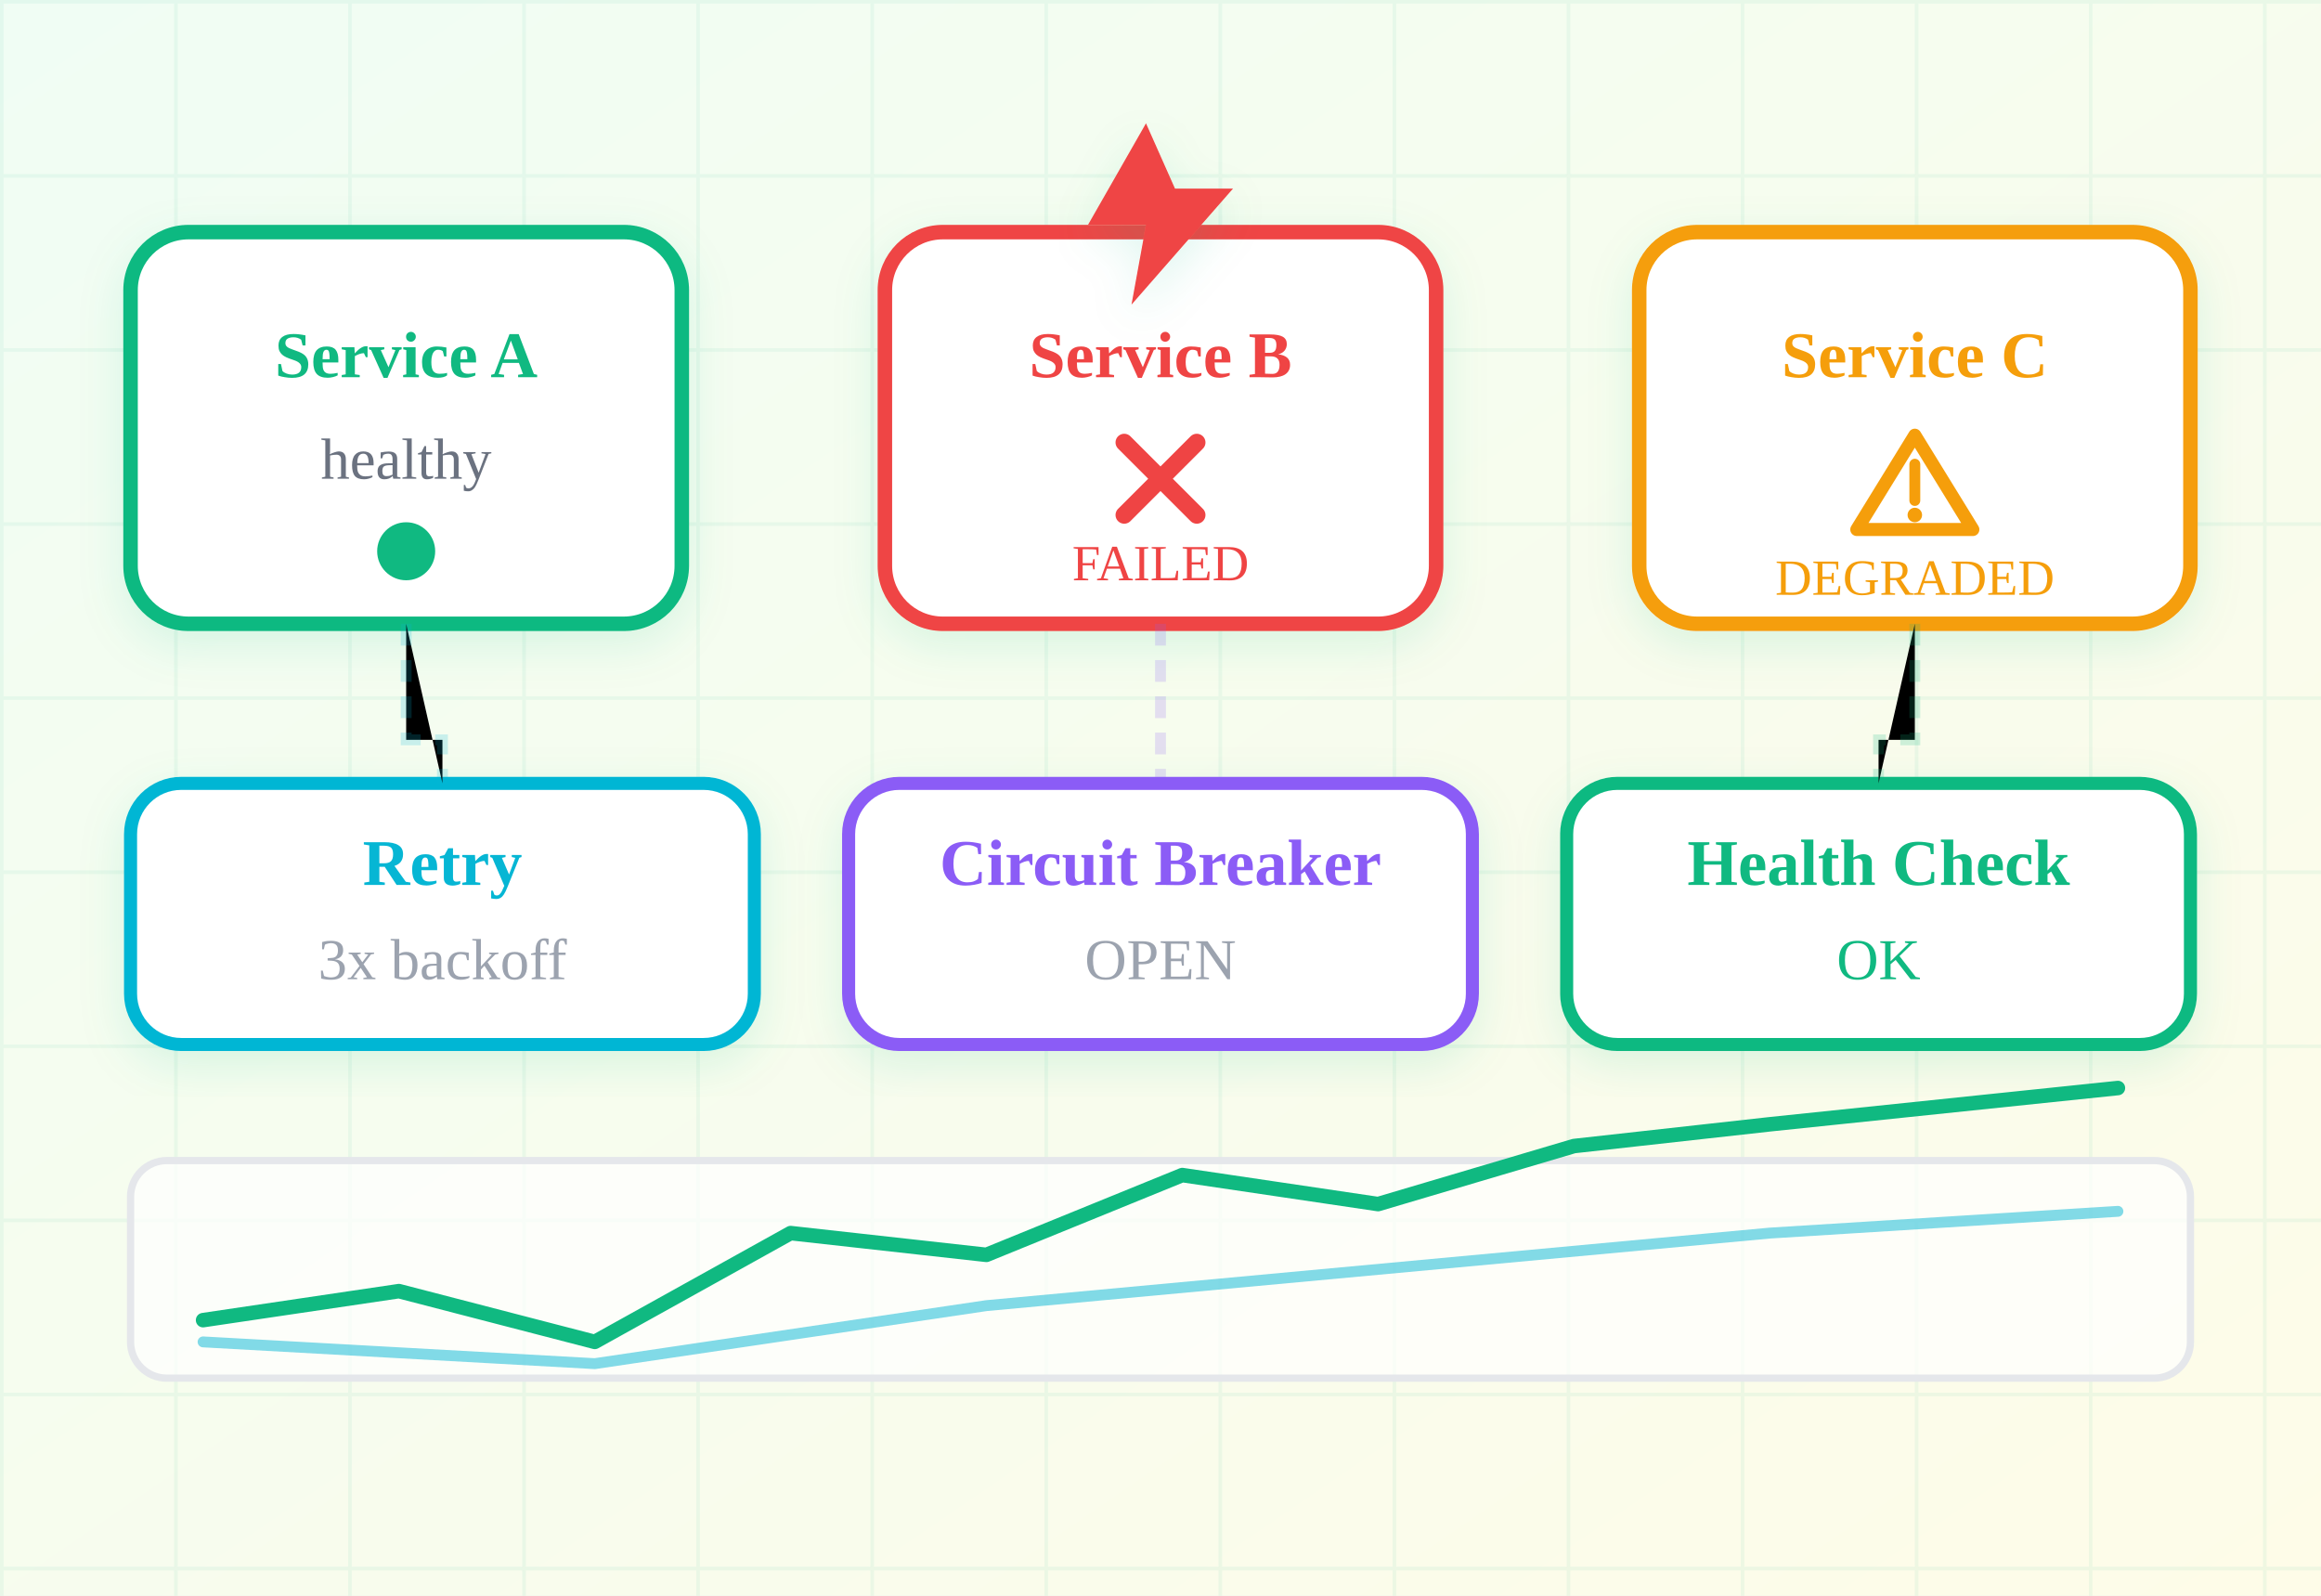
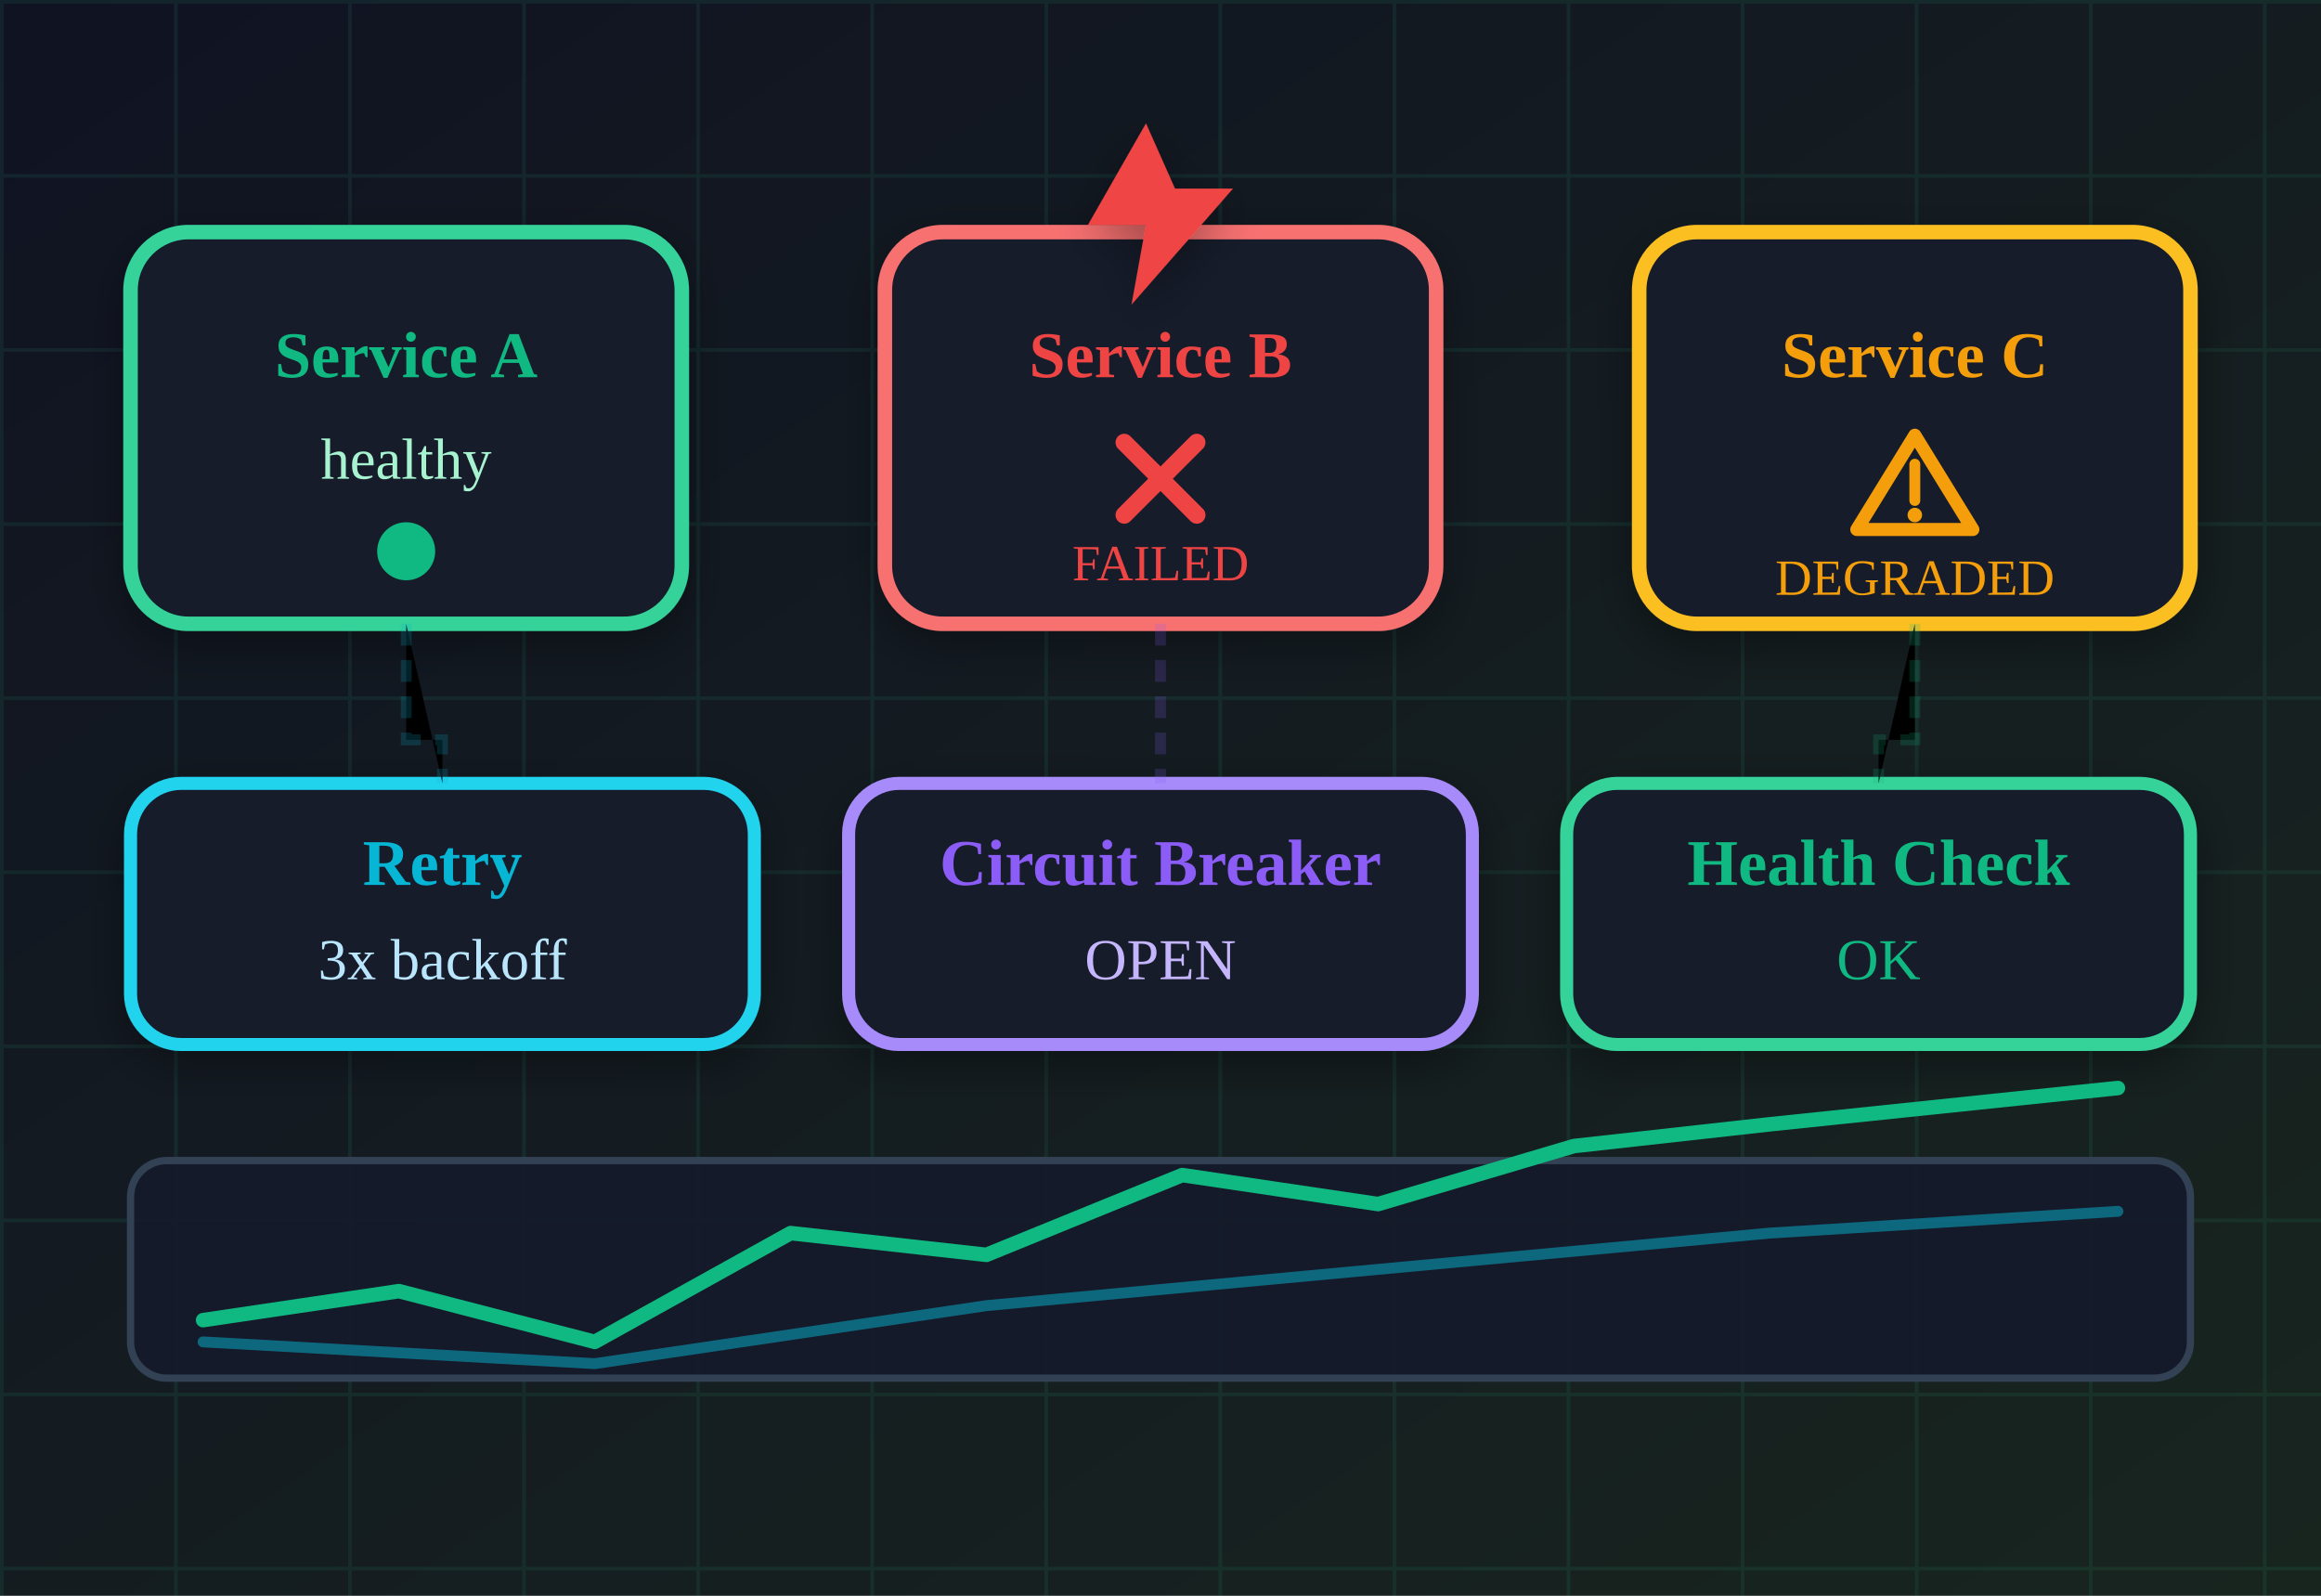
<svg xmlns="http://www.w3.org/2000/svg" viewBox="0 0 320 220">
  <defs>
    <linearGradient id="bg2" x1="0%" y1="0%" x2="100%" y2="100%">
-       <stop offset="0%" stop-color="#f0fdf4" />
-       <stop offset="100%" stop-color="#fefce8" />
+       <stop offset="0%" stop-color="#101322" />
+       <stop offset="100%" stop-color="#18251f" />
    </linearGradient>
    <filter id="s3" x="-20%" y="-20%" width="140%" height="140%">
-       <feDropShadow dx="0" dy="2" stdDeviation="3" flood-color="#10b98120" />
+       <feDropShadow dx="0" dy="2" stdDeviation="3" flood-color="#00000055" />
    </filter>
    <pattern id="grid2" width="24" height="24" patternUnits="userSpaceOnUse">
-       <path d="M 24 0 L 0 0 0 24" fill="none" stroke="#10b98110" stroke-width="1" />
+       <path d="M 24 0 L 0 0 0 24" fill="none" stroke="#34d39916" stroke-width="1" />
    </pattern>
  </defs>
  <rect width="320" height="220" fill="url(#bg2)" />
  <rect width="320" height="220" fill="url(#grid2)" />
-   <rect x="18" y="32" width="76" height="54" rx="8" fill="white" stroke="#10b981" stroke-width="2" filter="url(#s3)" />
+   <rect x="18" y="32" width="76" height="54" rx="8" fill="#151a2b" stroke="#34d399" stroke-width="2" filter="url(#s3)" />
  <text x="56" y="52" text-anchor="middle" fill="#10b981" font-size="9" font-weight="600">Service A</text>
-   <text x="56" y="66" text-anchor="middle" fill="#6b7280" font-size="8">healthy</text>
+   <text x="56" y="66" text-anchor="middle" fill="#a7f3d0" font-size="8">healthy</text>
  <circle cx="56" cy="76" r="4" fill="#10b981">
    <animate attributeName="opacity" values="1;0.2;1" dur="1.5s" repeatCount="indefinite" />
  </circle>
-   <rect x="122" y="32" width="76" height="54" rx="8" fill="white" stroke="#ef4444" stroke-width="2" filter="url(#s3)" />
+   <rect x="122" y="32" width="76" height="54" rx="8" fill="#151a2b" stroke="#f87171" stroke-width="2" filter="url(#s3)" />
  <text x="160" y="52" text-anchor="middle" fill="#ef4444" font-size="9" font-weight="600">Service B</text>
  <path d="M155 61 L165 71 M165 61 L155 71" stroke="#ef4444" stroke-width="2.4" stroke-linecap="round" />
  <text x="160" y="80" text-anchor="middle" fill="#ef4444" font-size="7">FAILED</text>
-   <rect x="226" y="32" width="76" height="54" rx="8" fill="white" stroke="#f59e0b" stroke-width="2" filter="url(#s3)" />
+   <rect x="226" y="32" width="76" height="54" rx="8" fill="#151a2b" stroke="#fbbf24" stroke-width="2" filter="url(#s3)" />
  <text x="264" y="52" text-anchor="middle" fill="#f59e0b" font-size="9" font-weight="600">Service C</text>
  <path d="M264 60 L272 73 H256 Z" fill="none" stroke="#f59e0b" stroke-width="1.8" stroke-linejoin="round" />
  <path d="M264 64 V69" stroke="#f59e0b" stroke-width="1.5" stroke-linecap="round" />
  <circle cx="264" cy="71" r="1" fill="#f59e0b" />
  <text x="264" y="82" text-anchor="middle" fill="#f59e0b" font-size="7">DEGRADED</text>
  <path d="M158 17 L150 31 H158 L156 42 L170 26 H162 Z" fill="#ef4444" filter="url(#s3)" />
-   <rect x="18" y="108" width="86" height="36" rx="7" fill="white" stroke="#06b6d4" stroke-width="1.8" filter="url(#s3)" />
+   <rect x="18" y="108" width="86" height="36" rx="7" fill="#151a2b" stroke="#22d3ee" stroke-width="1.8" filter="url(#s3)" />
  <text x="61" y="122" text-anchor="middle" fill="#06b6d4" font-size="9" font-weight="600">Retry</text>
-   <text x="61" y="135" text-anchor="middle" fill="#9ca3af" font-size="8">3x backoff</text>
-   <rect x="117" y="108" width="86" height="36" rx="7" fill="white" stroke="#8b5cf6" stroke-width="1.8" filter="url(#s3)" />
+   <text x="61" y="135" text-anchor="middle" fill="#bae6fd" font-size="8">3x backoff</text>
+   <rect x="117" y="108" width="86" height="36" rx="7" fill="#151a2b" stroke="#a78bfa" stroke-width="1.8" filter="url(#s3)" />
  <text x="160" y="122" text-anchor="middle" fill="#8b5cf6" font-size="9" font-weight="600">Circuit Breaker</text>
-   <text x="160" y="135" text-anchor="middle" fill="#9ca3af" font-size="8">OPEN</text>
-   <rect x="216" y="108" width="86" height="36" rx="7" fill="white" stroke="#10b981" stroke-width="1.8" filter="url(#s3)" />
+   <text x="160" y="135" text-anchor="middle" fill="#c4b5fd" font-size="8">OPEN</text>
+   <rect x="216" y="108" width="86" height="36" rx="7" fill="#151a2b" stroke="#34d399" stroke-width="1.8" filter="url(#s3)" />
  <text x="259" y="122" text-anchor="middle" fill="#10b981" font-size="9" font-weight="600">Health Check</text>
  <text x="259" y="135" text-anchor="middle" fill="#10b981" font-size="8">OK</text>
  <path d="M56 86 L56 102 L61 102 L61 108" stroke="#06b6d430" stroke-width="1.5" stroke-dasharray="3,2" />
  <path d="M160 86 L160 108" stroke="#8b5cf630" stroke-width="1.5" stroke-dasharray="3,2" />
  <path d="M264 86 L264 102 L259 102 L259 108" stroke="#10b98130" stroke-width="1.5" stroke-dasharray="3,2" />
-   <rect x="18" y="160" width="284" height="30" rx="5" fill="white" fill-opacity="0.7" stroke="#e5e7eb" stroke-width="1" />
+   <rect x="18" y="160" width="284" height="30" rx="5" fill="#151a2b" fill-opacity="0.9" stroke="#334155" stroke-width="1" />
  <polyline points="28,182 55,178 82,185 109,170 136,173 163,162 190,166 217,158 244,155 292,150" stroke="#10b981" stroke-width="2" fill="none" stroke-linecap="round" stroke-linejoin="round" />
  <polyline points="28,185 82,188 136,180 190,175 244,170 292,167" stroke="#06b6d4" stroke-width="1.5" fill="none" opacity="0.5" stroke-linecap="round" />
</svg>
